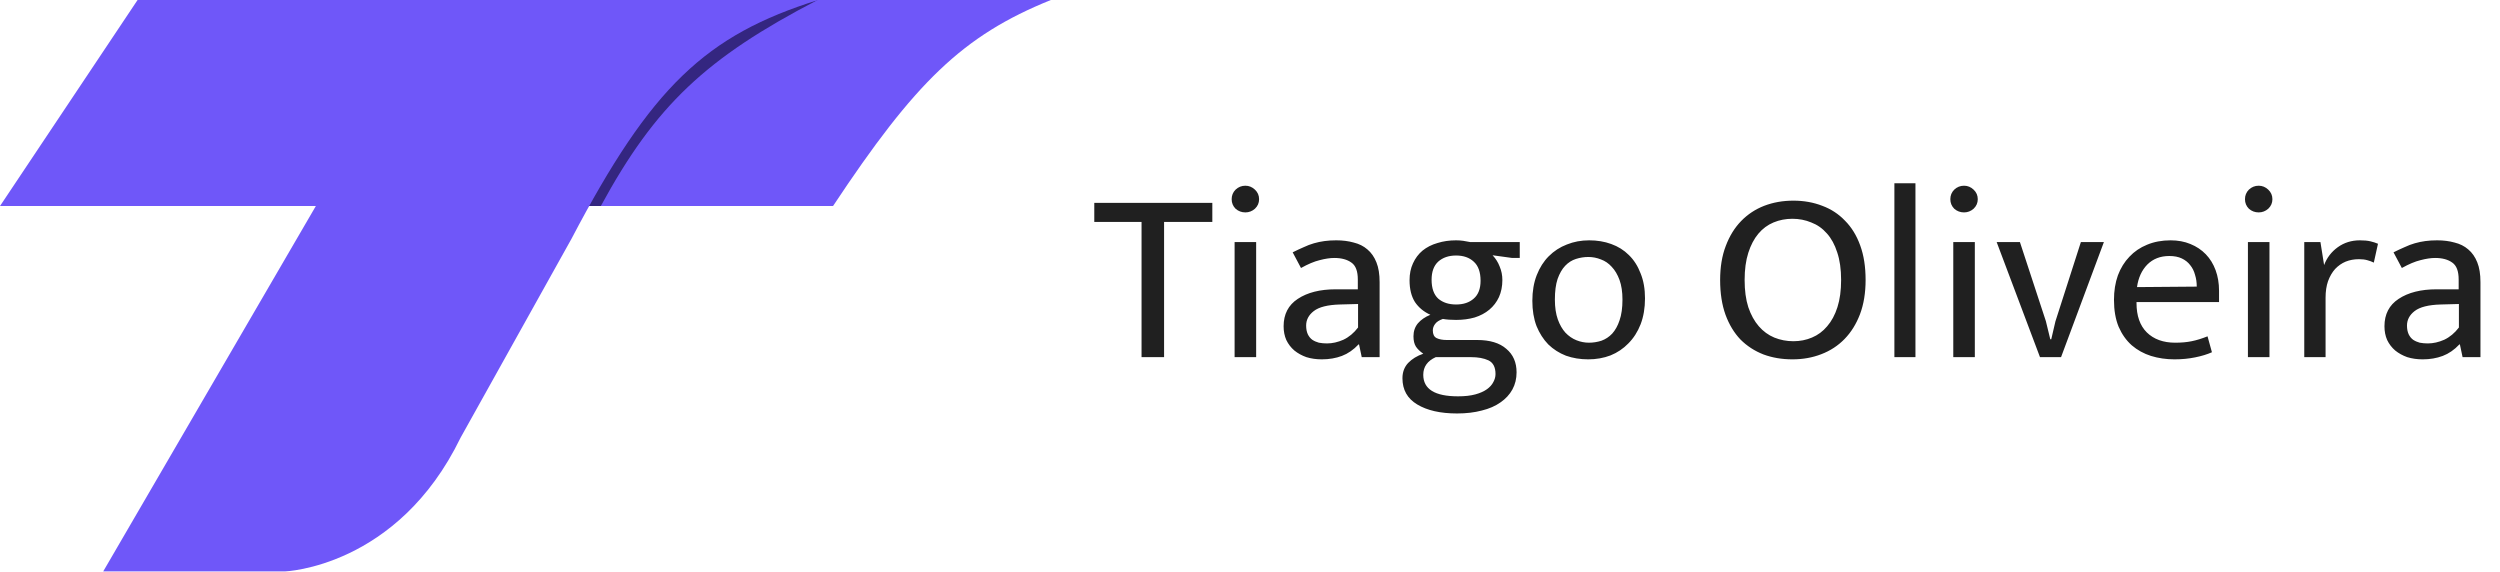
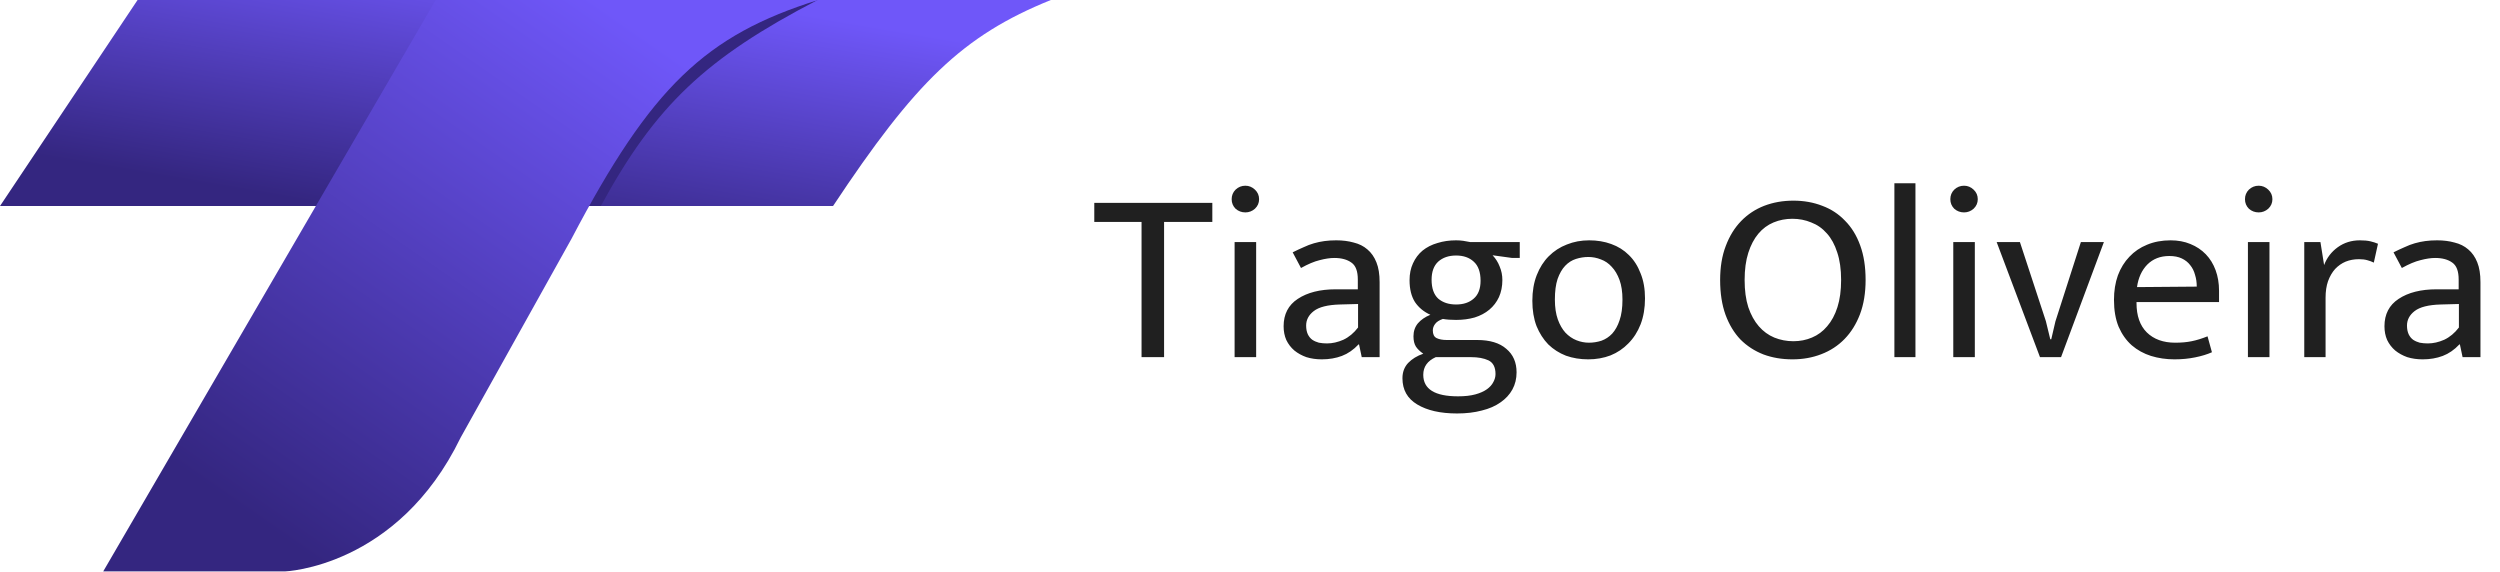
<svg xmlns="http://www.w3.org/2000/svg" width="245" height="56" viewBox="0 0 245 56" fill="none">
  <path d="M118.808 19.88V21.752H114.08V35H111.872V21.752H107.24V19.88H118.808ZM120.991 35V23.72H123.103V35H120.991ZM122.047 20.816C121.679 20.816 121.359 20.696 121.087 20.456C120.831 20.2 120.703 19.888 120.703 19.52C120.703 19.152 120.831 18.84 121.087 18.584C121.359 18.328 121.679 18.2 122.047 18.2C122.399 18.2 122.711 18.328 122.983 18.584C123.255 18.84 123.391 19.152 123.391 19.52C123.391 19.888 123.255 20.2 122.983 20.456C122.711 20.696 122.399 20.816 122.047 20.816ZM126.682 24.728C127.066 24.536 127.426 24.368 127.762 24.224C128.098 24.064 128.434 23.936 128.77 23.84C129.106 23.744 129.45 23.672 129.802 23.624C130.154 23.576 130.538 23.552 130.954 23.552C131.578 23.552 132.146 23.624 132.658 23.768C133.186 23.896 133.634 24.12 134.002 24.44C134.386 24.76 134.682 25.184 134.89 25.712C135.098 26.224 135.202 26.872 135.202 27.656V35H133.45L133.186 33.752H133.138C132.642 34.28 132.098 34.656 131.506 34.88C130.914 35.104 130.258 35.216 129.538 35.216C128.994 35.216 128.49 35.144 128.026 35C127.578 34.84 127.186 34.624 126.85 34.352C126.514 34.064 126.25 33.72 126.058 33.32C125.882 32.92 125.794 32.472 125.794 31.976C125.794 30.792 126.258 29.896 127.186 29.288C128.13 28.664 129.37 28.352 130.906 28.352H133.066V27.392C133.066 26.576 132.858 26.024 132.442 25.736C132.026 25.432 131.466 25.28 130.762 25.28C130.346 25.28 129.866 25.352 129.322 25.496C128.794 25.624 128.186 25.88 127.498 26.264L126.682 24.728ZM133.09 29.792L131.314 29.84C130.114 29.872 129.258 30.088 128.746 30.488C128.25 30.872 128.002 31.344 128.002 31.904C128.002 32.24 128.058 32.528 128.17 32.768C128.282 32.992 128.426 33.168 128.602 33.296C128.794 33.424 129.01 33.52 129.25 33.584C129.506 33.632 129.77 33.656 130.042 33.656C130.57 33.656 131.106 33.536 131.65 33.296C132.194 33.04 132.674 32.64 133.09 32.096V29.792ZM138.136 27.464C138.136 26.84 138.248 26.288 138.472 25.808C138.696 25.312 139.008 24.896 139.408 24.56C139.824 24.224 140.312 23.976 140.872 23.816C141.432 23.64 142.04 23.552 142.696 23.552C142.936 23.552 143.168 23.568 143.392 23.6C143.616 23.632 143.84 23.672 144.064 23.72H148.936V25.28H148.192L146.272 25.016C146.576 25.336 146.808 25.704 146.968 26.12C147.144 26.536 147.232 26.976 147.232 27.44C147.232 28.064 147.12 28.624 146.896 29.12C146.672 29.6 146.36 30.008 145.96 30.344C145.56 30.68 145.08 30.936 144.52 31.112C143.96 31.272 143.352 31.352 142.696 31.352C142.2 31.352 141.768 31.32 141.4 31.256C141.032 31.384 140.776 31.552 140.632 31.76C140.488 31.952 140.416 32.16 140.416 32.384C140.416 32.752 140.536 33 140.776 33.128C141.032 33.256 141.368 33.32 141.784 33.32H144.76C146.008 33.32 146.96 33.608 147.616 34.184C148.288 34.744 148.624 35.512 148.624 36.488C148.624 37.112 148.488 37.672 148.216 38.168C147.944 38.664 147.552 39.088 147.04 39.44C146.544 39.792 145.936 40.056 145.216 40.232C144.496 40.424 143.688 40.52 142.792 40.52C141.16 40.52 139.856 40.224 138.88 39.632C137.92 39.056 137.44 38.2 137.44 37.064C137.44 36.472 137.624 35.976 137.992 35.576C138.376 35.176 138.872 34.872 139.48 34.664C139.16 34.44 138.92 34.208 138.76 33.968C138.6 33.712 138.52 33.376 138.52 32.96C138.52 32.464 138.664 32.04 138.952 31.688C139.256 31.336 139.664 31.056 140.176 30.848C139.536 30.56 139.032 30.144 138.664 29.6C138.312 29.04 138.136 28.328 138.136 27.464ZM140.704 35C139.888 35.368 139.48 35.944 139.48 36.728C139.48 38.136 140.616 38.84 142.888 38.84C143.56 38.84 144.128 38.776 144.592 38.648C145.056 38.52 145.432 38.352 145.72 38.144C146.008 37.936 146.216 37.704 146.344 37.448C146.488 37.192 146.56 36.928 146.56 36.656C146.56 35.984 146.328 35.536 145.864 35.312C145.416 35.104 144.848 35 144.16 35H140.704ZM145.096 27.512C145.096 26.664 144.872 26.04 144.424 25.64C143.992 25.24 143.416 25.04 142.696 25.04C141.976 25.04 141.392 25.24 140.944 25.64C140.512 26.04 140.296 26.632 140.296 27.416C140.296 28.248 140.512 28.864 140.944 29.264C141.392 29.648 141.976 29.84 142.696 29.84C143.416 29.84 143.992 29.648 144.424 29.264C144.872 28.88 145.096 28.296 145.096 27.512ZM161.21 29.24C161.21 30.184 161.066 31.032 160.778 31.784C160.49 32.52 160.09 33.144 159.578 33.656C159.082 34.168 158.498 34.56 157.826 34.832C157.154 35.088 156.426 35.216 155.642 35.216C154.858 35.216 154.13 35.096 153.458 34.856C152.802 34.6 152.226 34.232 151.73 33.752C151.25 33.256 150.866 32.656 150.578 31.952C150.306 31.232 150.17 30.408 150.17 29.48C150.17 28.536 150.314 27.696 150.602 26.96C150.89 26.224 151.282 25.608 151.778 25.112C152.29 24.6 152.882 24.216 153.554 23.96C154.226 23.688 154.954 23.552 155.738 23.552C156.522 23.552 157.242 23.672 157.898 23.912C158.57 24.152 159.146 24.512 159.626 24.992C160.122 25.472 160.506 26.072 160.778 26.792C161.066 27.496 161.21 28.312 161.21 29.24ZM159.002 29.36C159.002 28.608 158.906 27.968 158.714 27.44C158.522 26.912 158.266 26.48 157.946 26.144C157.642 25.808 157.29 25.568 156.89 25.424C156.49 25.264 156.082 25.184 155.666 25.184C155.25 25.184 154.842 25.248 154.442 25.376C154.042 25.504 153.69 25.728 153.386 26.048C153.082 26.368 152.834 26.8 152.642 27.344C152.466 27.872 152.378 28.544 152.378 29.36C152.378 30.112 152.474 30.76 152.666 31.304C152.858 31.832 153.106 32.264 153.41 32.6C153.73 32.936 154.09 33.184 154.49 33.344C154.89 33.504 155.298 33.584 155.714 33.584C156.13 33.584 156.538 33.52 156.938 33.392C157.338 33.248 157.69 33.016 157.994 32.696C158.298 32.36 158.538 31.928 158.714 31.4C158.906 30.856 159.002 30.176 159.002 29.36ZM175.749 19.664C176.773 19.664 177.717 19.832 178.581 20.168C179.445 20.488 180.189 20.976 180.813 21.632C181.453 22.272 181.949 23.08 182.301 24.056C182.653 25.016 182.829 26.144 182.829 27.44C182.829 28.704 182.645 29.824 182.277 30.8C181.909 31.76 181.405 32.568 180.765 33.224C180.125 33.88 179.365 34.376 178.485 34.712C177.621 35.048 176.677 35.216 175.653 35.216C174.629 35.216 173.685 35.056 172.821 34.736C171.957 34.4 171.205 33.912 170.565 33.272C169.941 32.616 169.453 31.808 169.101 30.848C168.749 29.872 168.573 28.736 168.573 27.44C168.573 26.176 168.757 25.064 169.125 24.104C169.493 23.128 169.997 22.312 170.637 21.656C171.277 21 172.029 20.504 172.893 20.168C173.773 19.832 174.725 19.664 175.749 19.664ZM170.973 27.44C170.973 28.464 171.093 29.352 171.333 30.104C171.589 30.856 171.933 31.48 172.365 31.976C172.797 32.472 173.301 32.84 173.877 33.08C174.469 33.32 175.093 33.44 175.749 33.44C176.405 33.44 177.013 33.32 177.573 33.08C178.149 32.84 178.645 32.472 179.061 31.976C179.493 31.48 179.829 30.856 180.069 30.104C180.309 29.352 180.429 28.464 180.429 27.44C180.429 26.384 180.301 25.48 180.045 24.728C179.805 23.976 179.469 23.36 179.037 22.88C178.605 22.384 178.093 22.024 177.501 21.8C176.925 21.56 176.309 21.44 175.653 21.44C174.997 21.44 174.381 21.56 173.805 21.8C173.229 22.04 172.733 22.408 172.317 22.904C171.901 23.4 171.573 24.024 171.333 24.776C171.093 25.528 170.973 26.416 170.973 27.44ZM185.65 35V17.96H187.714V35H185.65ZM191.421 35V23.72H193.533V35H191.421ZM192.477 20.816C192.109 20.816 191.789 20.696 191.517 20.456C191.261 20.2 191.133 19.888 191.133 19.52C191.133 19.152 191.261 18.84 191.517 18.584C191.789 18.328 192.109 18.2 192.477 18.2C192.829 18.2 193.141 18.328 193.413 18.584C193.685 18.84 193.821 19.152 193.821 19.52C193.821 19.888 193.685 20.2 193.413 20.456C193.141 20.696 192.829 20.816 192.477 20.816ZM203.927 23.72H206.183L201.983 35H199.919L195.671 23.72H197.951L200.495 31.472L200.927 33.248H201.023L201.431 31.496L203.927 23.72ZM217.466 29.6H209.378V29.696C209.378 30.944 209.714 31.904 210.386 32.576C211.074 33.248 212.002 33.584 213.17 33.584C213.778 33.584 214.314 33.536 214.778 33.44C215.258 33.344 215.778 33.184 216.338 32.96L216.77 34.52C216.306 34.728 215.754 34.896 215.114 35.024C214.49 35.152 213.818 35.216 213.098 35.216C212.282 35.216 211.514 35.104 210.794 34.88C210.09 34.656 209.466 34.312 208.922 33.848C208.378 33.368 207.946 32.76 207.626 32.024C207.322 31.288 207.17 30.408 207.17 29.384C207.17 28.504 207.298 27.704 207.554 26.984C207.826 26.264 208.202 25.656 208.682 25.16C209.162 24.648 209.738 24.256 210.41 23.984C211.098 23.696 211.866 23.552 212.714 23.552C213.434 23.552 214.082 23.672 214.658 23.912C215.25 24.152 215.754 24.488 216.17 24.92C216.586 25.352 216.906 25.872 217.13 26.48C217.354 27.088 217.466 27.76 217.466 28.496V29.6ZM215.282 28.088C215.282 27.672 215.226 27.288 215.114 26.936C215.018 26.568 214.858 26.248 214.634 25.976C214.426 25.704 214.154 25.488 213.818 25.328C213.482 25.168 213.074 25.088 212.594 25.088C211.714 25.088 210.994 25.368 210.434 25.928C209.89 26.488 209.554 27.224 209.426 28.136L215.282 28.088ZM220.296 35V23.72H222.408V35H220.296ZM221.352 20.816C220.984 20.816 220.664 20.696 220.392 20.456C220.136 20.2 220.008 19.888 220.008 19.52C220.008 19.152 220.136 18.84 220.392 18.584C220.664 18.328 220.984 18.2 221.352 18.2C221.704 18.2 222.016 18.328 222.288 18.584C222.56 18.84 222.696 19.152 222.696 19.52C222.696 19.888 222.56 20.2 222.288 20.456C222.016 20.696 221.704 20.816 221.352 20.816ZM225.818 35V23.72H227.402L227.762 25.976C228.034 25.256 228.482 24.672 229.106 24.224C229.73 23.776 230.45 23.552 231.266 23.552C231.682 23.552 232.026 23.584 232.298 23.648C232.57 23.712 232.818 23.792 233.042 23.888L232.634 25.736C232.442 25.64 232.226 25.56 231.986 25.496C231.762 25.432 231.49 25.4 231.17 25.4C230.706 25.4 230.274 25.48 229.874 25.64C229.49 25.8 229.146 26.04 228.842 26.36C228.554 26.68 228.322 27.08 228.146 27.56C227.986 28.024 227.906 28.56 227.906 29.168V35H225.818ZM234.565 24.728C234.949 24.536 235.309 24.368 235.645 24.224C235.981 24.064 236.317 23.936 236.653 23.84C236.989 23.744 237.333 23.672 237.685 23.624C238.037 23.576 238.421 23.552 238.837 23.552C239.461 23.552 240.029 23.624 240.541 23.768C241.069 23.896 241.517 24.12 241.885 24.44C242.269 24.76 242.565 25.184 242.773 25.712C242.981 26.224 243.085 26.872 243.085 27.656V35H241.333L241.069 33.752H241.021C240.525 34.28 239.981 34.656 239.389 34.88C238.797 35.104 238.141 35.216 237.421 35.216C236.877 35.216 236.373 35.144 235.909 35C235.461 34.84 235.069 34.624 234.733 34.352C234.397 34.064 234.133 33.72 233.941 33.32C233.765 32.92 233.677 32.472 233.677 31.976C233.677 30.792 234.141 29.896 235.069 29.288C236.013 28.664 237.253 28.352 238.789 28.352H240.949V27.392C240.949 26.576 240.741 26.024 240.325 25.736C239.909 25.432 239.349 25.28 238.645 25.28C238.229 25.28 237.749 25.352 237.205 25.496C236.677 25.624 236.069 25.88 235.381 26.264L234.565 24.728ZM240.973 29.792L239.197 29.84C237.997 29.872 237.141 30.088 236.629 30.488C236.133 30.872 235.885 31.344 235.885 31.904C235.885 32.24 235.941 32.528 236.053 32.768C236.165 32.992 236.309 33.168 236.485 33.296C236.677 33.424 236.893 33.52 237.133 33.584C237.389 33.632 237.653 33.656 237.925 33.656C238.453 33.656 238.989 33.536 239.533 33.296C240.077 33.04 240.557 32.64 240.973 32.096V29.792Z" fill="#202020" />
-   <path d="M0 20.191L13.482 0H102.984C94.321 3.496 89.665 8.086 81.638 20.191H0Z" fill="#6F57F9" />
+   <path d="M0 20.191L13.482 0H102.984C94.321 3.496 89.665 8.086 81.638 20.191H0Z" fill="url(#paint0_linear)" />
  <path d="M55.873 20.189L58.881 20.191C64.252 10.315 69.192 5.68 80.127 0C67.588 2.269 61.488 11.232 55.873 20.189Z" fill="#342680" />
-   <path d="M10.114 56L42.703 0H80.161C69.158 3.461 63.828 8.488 56.001 23.411L45.138 42.89C38.957 55.625 27.907 56 27.907 56H10.114Z" fill="#6F57F9" />
+   <path d="M10.114 56L42.703 0H80.161C69.158 3.461 63.828 8.488 56.001 23.411L45.138 42.89C38.957 55.625 27.907 56 27.907 56H10.114Z" fill="url(#paint1_linear)" />
+   <defs>
+     <linearGradient id="paint0_linear" x1="87.022" y1="2.726" x2="82.605" y2="28.692" gradientUnits="userSpaceOnUse">
+       <stop stop-color="#6F57F9" />
+       <stop offset="1" stop-color="#342680" />
+     </linearGradient>
+     <linearGradient id="paint1_linear" x1="69.304" y1="7.56" x2="34.602" y2="57.593" gradientUnits="userSpaceOnUse">
+       <stop stop-color="#6F57F9" />
+       <stop offset="1" stop-color="#342680" />
+     </linearGradient>
+   </defs>
</svg>
